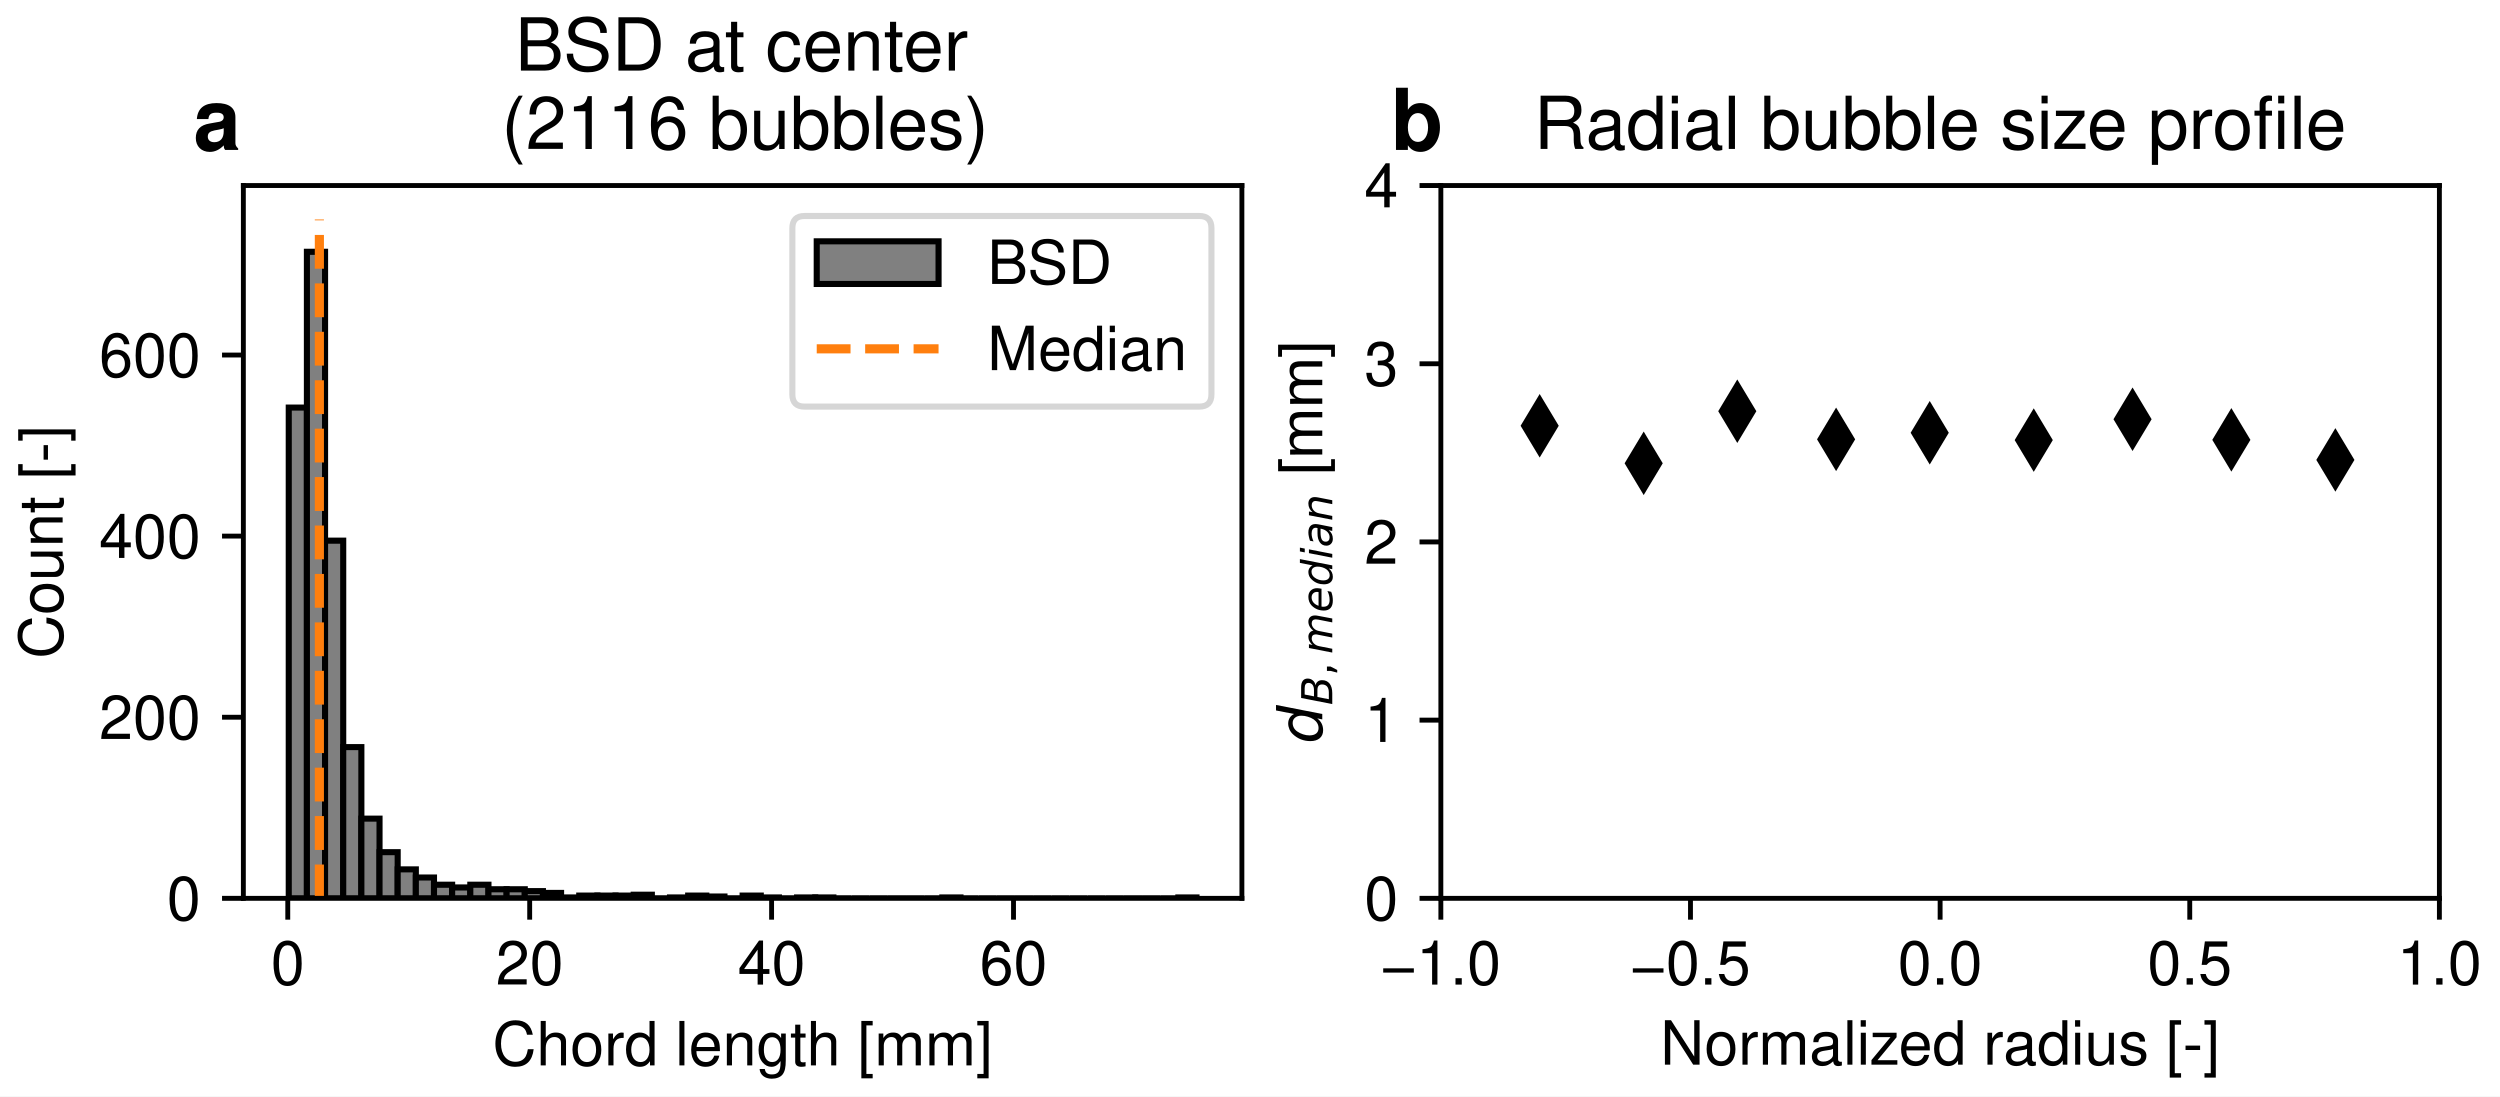
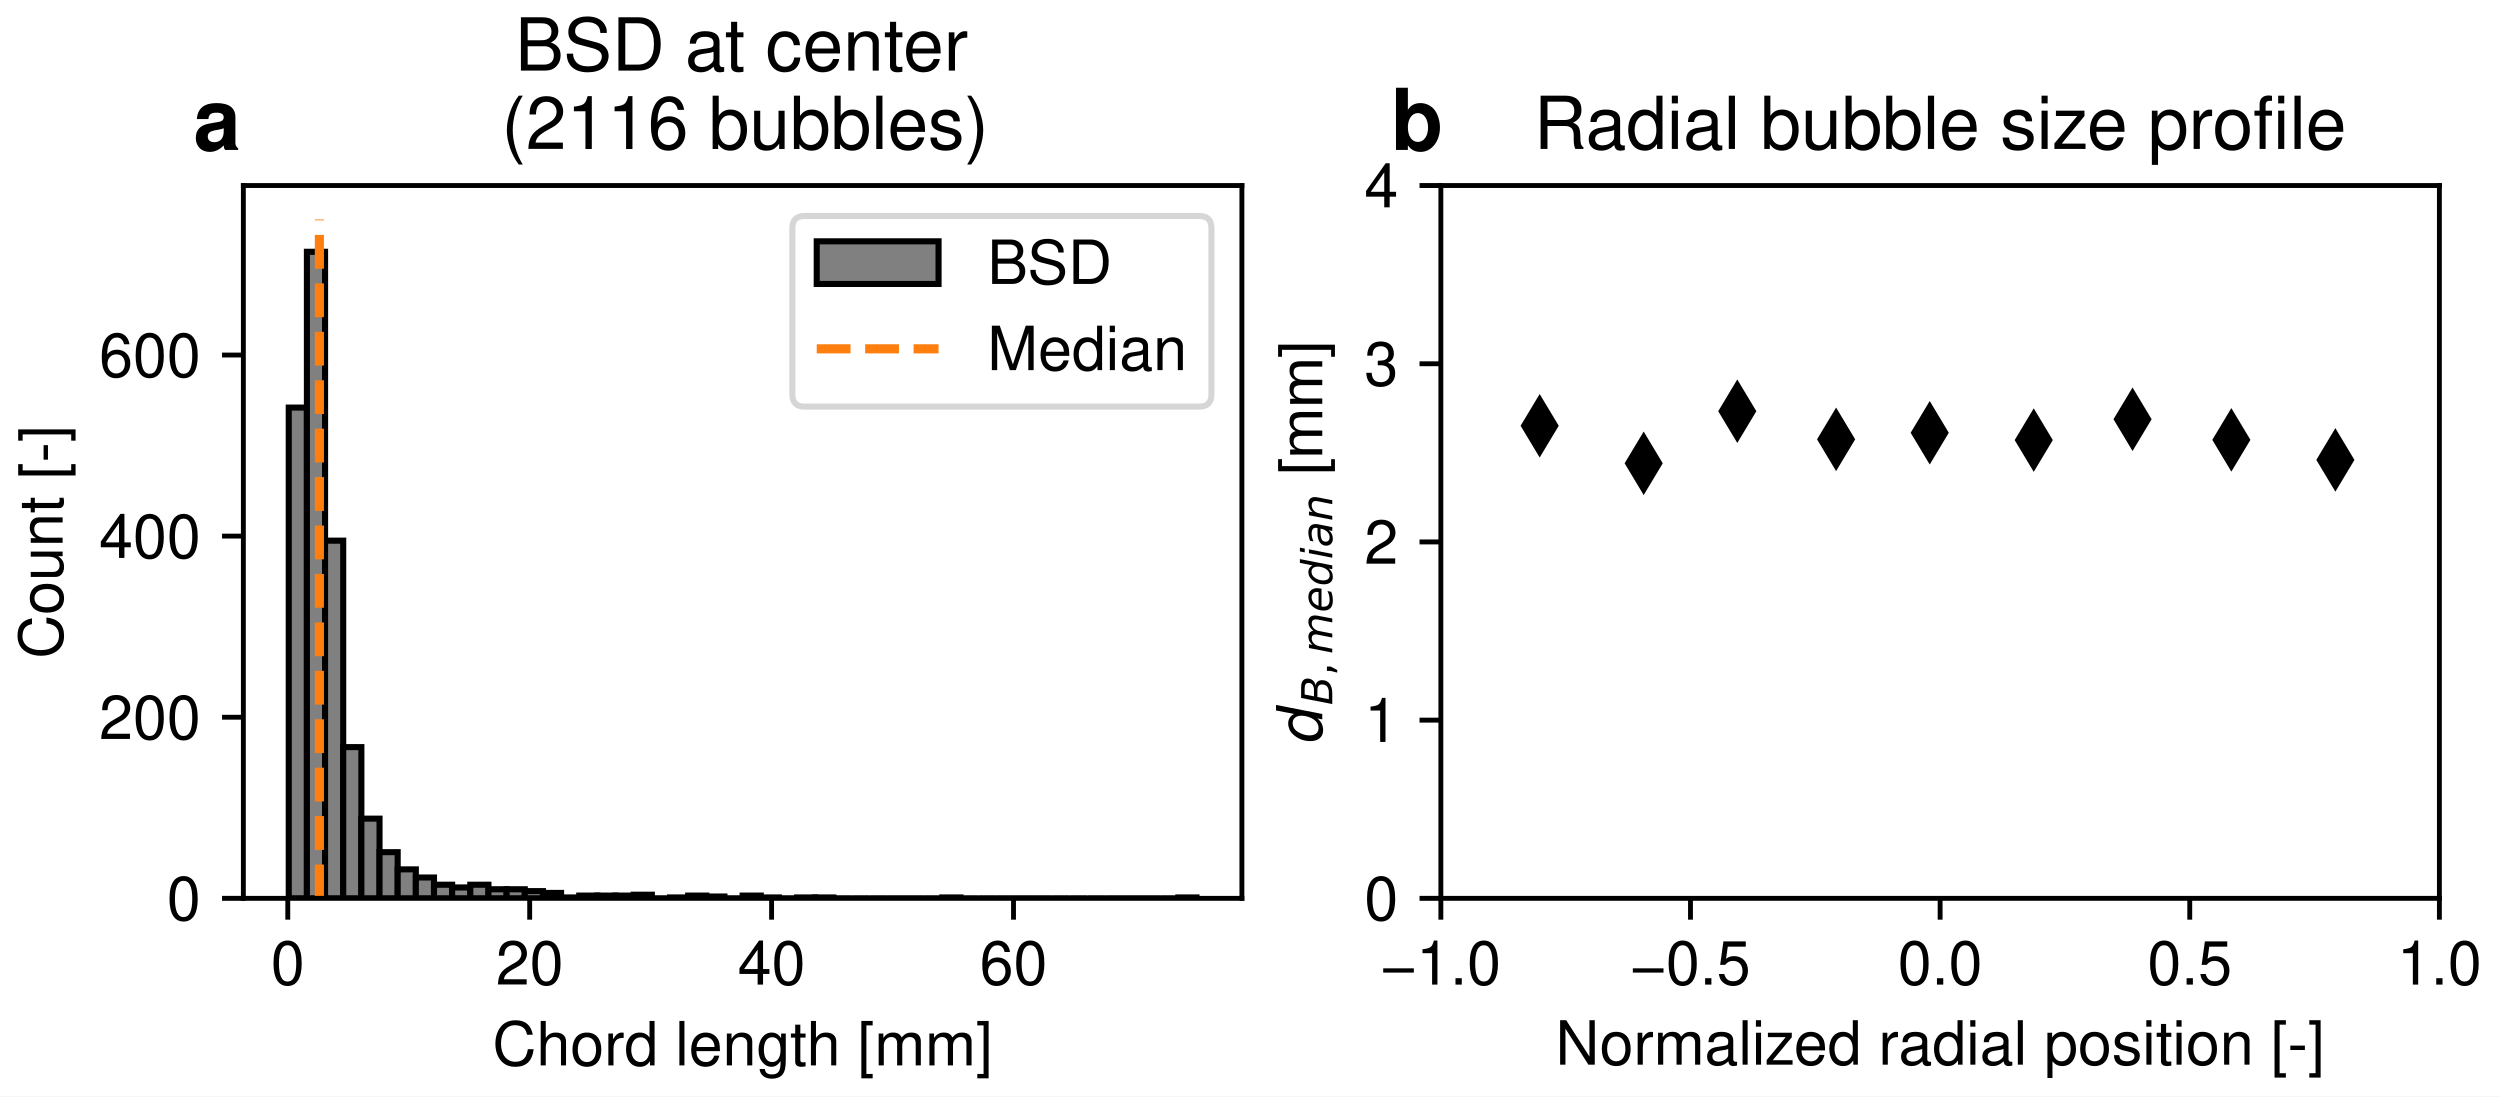
<svg xmlns="http://www.w3.org/2000/svg" xmlns:xlink="http://www.w3.org/1999/xlink" width="410.4pt" height="180pt" viewBox="0 0 410.4 180" version="1.1">
  <defs>
    <style type="text/css">*{stroke-linejoin: round; stroke-linecap: butt}</style>
  </defs>
  <g id="figure_1">
    <g id="patch_1">
      <path d="M 0 180  L 410.4 180  L 410.4 0  L 0 0  z " style="fill: #ffffff" />
    </g>
    <g id="axes_1">
      <g id="patch_2">
        <path d="M 39.95 147.47  L 203.869 147.47  L 203.869 30.457  L 39.95 30.457  z " style="fill: #ffffff" />
      </g>
      <g id="patch_3">
-         <path d="M 47.401 147.47  L 50.381 147.47  L 50.381 66.903  L 47.401 66.903  z " clip-path="url(#p2c3a8cc95c)" style="fill: #808080; stroke: #000000; stroke-linejoin: miter" />
+         <path d="M 47.401 147.47  L 50.381 147.47  L 50.381 66.903  L 47.401 66.903  z " clip-path="url(#p70babd5907)" style="fill: #808080; stroke: #000000; stroke-linejoin: miter" />
      </g>
      <g id="patch_4">
-         <path d="M 50.381 147.47  L 53.362 147.47  L 53.362 41.336  L 50.381 41.336  z " clip-path="url(#p2c3a8cc95c)" style="fill: #808080; stroke: #000000; stroke-linejoin: miter" />
+         <path d="M 50.381 147.47  L 53.362 147.47  L 53.362 41.336  L 50.381 41.336  z " clip-path="url(#p70babd5907)" style="fill: #808080; stroke: #000000; stroke-linejoin: miter" />
      </g>
      <g id="patch_5">
-         <path d="M 53.362 147.47  L 56.342 147.47  L 56.342 88.754  L 53.362 88.754  z " clip-path="url(#p2c3a8cc95c)" style="fill: #808080; stroke: #000000; stroke-linejoin: miter" />
+         <path d="M 53.362 147.47  L 56.342 147.47  L 56.342 88.754  L 53.362 88.754  z " clip-path="url(#p70babd5907)" style="fill: #808080; stroke: #000000; stroke-linejoin: miter" />
      </g>
      <g id="patch_6">
-         <path d="M 56.342 147.47  L 59.322 147.47  L 59.322 122.646  L 56.342 122.646  z " clip-path="url(#p2c3a8cc95c)" style="fill: #808080; stroke: #000000; stroke-linejoin: miter" />
+         <path d="M 56.342 147.47  L 59.322 147.47  L 59.322 122.646  L 56.342 122.646  z " clip-path="url(#p70babd5907)" style="fill: #808080; stroke: #000000; stroke-linejoin: miter" />
      </g>
      <g id="patch_7">
-         <path d="M 59.322 147.47  L 62.303 147.47  L 62.303 134.389  L 59.322 134.389  z " clip-path="url(#p2c3a8cc95c)" style="fill: #808080; stroke: #000000; stroke-linejoin: miter" />
+         <path d="M 59.322 147.47  L 62.303 147.47  L 62.303 134.389  L 59.322 134.389  z " clip-path="url(#p70babd5907)" style="fill: #808080; stroke: #000000; stroke-linejoin: miter" />
      </g>
      <g id="patch_8">
-         <path d="M 62.303 147.47  L 65.283 147.47  L 65.283 139.889  L 62.303 139.889  z " clip-path="url(#p2c3a8cc95c)" style="fill: #808080; stroke: #000000; stroke-linejoin: miter" />
+         <path d="M 62.303 147.47  L 65.283 147.47  L 65.283 139.889  L 62.303 139.889  z " clip-path="url(#p70babd5907)" style="fill: #808080; stroke: #000000; stroke-linejoin: miter" />
      </g>
      <g id="patch_9">
-         <path d="M 65.283 147.47  L 68.264 147.47  L 68.264 142.713  L 65.283 142.713  z " clip-path="url(#p2c3a8cc95c)" style="fill: #808080; stroke: #000000; stroke-linejoin: miter" />
+         <path d="M 65.283 147.47  L 68.264 147.47  L 68.264 142.713  L 65.283 142.713  z " clip-path="url(#p70babd5907)" style="fill: #808080; stroke: #000000; stroke-linejoin: miter" />
      </g>
      <g id="patch_10">
-         <path d="M 68.264 147.47  L 71.244 147.47  L 71.244 144.051  L 68.264 144.051  z " clip-path="url(#p2c3a8cc95c)" style="fill: #808080; stroke: #000000; stroke-linejoin: miter" />
+         <path d="M 68.264 147.47  L 71.244 147.47  L 71.244 144.051  L 68.264 144.051  z " clip-path="url(#p70babd5907)" style="fill: #808080; stroke: #000000; stroke-linejoin: miter" />
      </g>
      <g id="patch_11">
-         <path d="M 71.244 147.47  L 74.224 147.47  L 74.224 145.24  L 71.244 145.24  z " clip-path="url(#p2c3a8cc95c)" style="fill: #808080; stroke: #000000; stroke-linejoin: miter" />
+         <path d="M 71.244 147.47  L 74.224 147.47  L 74.224 145.24  L 71.244 145.24  z " clip-path="url(#p70babd5907)" style="fill: #808080; stroke: #000000; stroke-linejoin: miter" />
      </g>
      <g id="patch_12">
-         <path d="M 74.224 147.47  L 77.205 147.47  L 77.205 145.686  L 74.224 145.686  z " clip-path="url(#p2c3a8cc95c)" style="fill: #808080; stroke: #000000; stroke-linejoin: miter" />
+         <path d="M 74.224 147.47  L 77.205 147.47  L 77.205 145.686  L 74.224 145.686  z " clip-path="url(#p70babd5907)" style="fill: #808080; stroke: #000000; stroke-linejoin: miter" />
      </g>
      <g id="patch_13">
-         <path d="M 77.205 147.47  L 80.185 147.47  L 80.185 145.24  L 77.205 145.24  z " clip-path="url(#p2c3a8cc95c)" style="fill: #808080; stroke: #000000; stroke-linejoin: miter" />
+         <path d="M 77.205 147.47  L 80.185 147.47  L 80.185 145.24  L 77.205 145.24  z " clip-path="url(#p70babd5907)" style="fill: #808080; stroke: #000000; stroke-linejoin: miter" />
      </g>
      <g id="patch_14">
-         <path d="M 80.185 147.47  L 83.165 147.47  L 83.165 145.984  L 80.185 145.984  z " clip-path="url(#p2c3a8cc95c)" style="fill: #808080; stroke: #000000; stroke-linejoin: miter" />
+         <path d="M 80.185 147.47  L 83.165 147.47  L 83.165 145.984  L 80.185 145.984  z " clip-path="url(#p70babd5907)" style="fill: #808080; stroke: #000000; stroke-linejoin: miter" />
      </g>
      <g id="patch_15">
-         <path d="M 83.165 147.47  L 86.146 147.47  L 86.146 145.984  L 83.165 145.984  z " clip-path="url(#p2c3a8cc95c)" style="fill: #808080; stroke: #000000; stroke-linejoin: miter" />
+         <path d="M 83.165 147.47  L 86.146 147.47  L 86.146 145.984  L 83.165 145.984  z " clip-path="url(#p70babd5907)" style="fill: #808080; stroke: #000000; stroke-linejoin: miter" />
      </g>
      <g id="patch_16">
-         <path d="M 86.146 147.47  L 89.126 147.47  L 89.126 146.281  L 86.146 146.281  z " clip-path="url(#p2c3a8cc95c)" style="fill: #808080; stroke: #000000; stroke-linejoin: miter" />
+         <path d="M 86.146 147.47  L 89.126 147.47  L 89.126 146.281  L 86.146 146.281  z " clip-path="url(#p70babd5907)" style="fill: #808080; stroke: #000000; stroke-linejoin: miter" />
      </g>
      <g id="patch_17">
-         <path d="M 89.126 147.47  L 92.106 147.47  L 92.106 146.578  L 89.126 146.578  z " clip-path="url(#p2c3a8cc95c)" style="fill: #808080; stroke: #000000; stroke-linejoin: miter" />
+         <path d="M 89.126 147.47  L 92.106 147.47  L 92.106 146.578  L 89.126 146.578  z " clip-path="url(#p70babd5907)" style="fill: #808080; stroke: #000000; stroke-linejoin: miter" />
      </g>
      <g id="patch_18">
-         <path d="M 92.106 147.47  L 95.087 147.47  L 95.087 147.321  L 92.106 147.321  z " clip-path="url(#p2c3a8cc95c)" style="fill: #808080; stroke: #000000; stroke-linejoin: miter" />
+         <path d="M 92.106 147.47  L 95.087 147.47  L 95.087 147.321  L 92.106 147.321  z " clip-path="url(#p70babd5907)" style="fill: #808080; stroke: #000000; stroke-linejoin: miter" />
      </g>
      <g id="patch_19">
-         <path d="M 95.087 147.47  L 98.067 147.47  L 98.067 147.024  L 95.087 147.024  z " clip-path="url(#p2c3a8cc95c)" style="fill: #808080; stroke: #000000; stroke-linejoin: miter" />
+         <path d="M 95.087 147.47  L 98.067 147.47  L 98.067 147.024  L 95.087 147.024  z " clip-path="url(#p70babd5907)" style="fill: #808080; stroke: #000000; stroke-linejoin: miter" />
      </g>
      <g id="patch_20">
-         <path d="M 98.067 147.47  L 101.047 147.47  L 101.047 147.024  L 98.067 147.024  z " clip-path="url(#p2c3a8cc95c)" style="fill: #808080; stroke: #000000; stroke-linejoin: miter" />
+         <path d="M 98.067 147.47  L 101.047 147.47  L 101.047 147.024  L 98.067 147.024  z " clip-path="url(#p70babd5907)" style="fill: #808080; stroke: #000000; stroke-linejoin: miter" />
      </g>
      <g id="patch_21">
-         <path d="M 101.047 147.47  L 104.028 147.47  L 104.028 147.024  L 101.047 147.024  z " clip-path="url(#p2c3a8cc95c)" style="fill: #808080; stroke: #000000; stroke-linejoin: miter" />
+         <path d="M 101.047 147.47  L 104.028 147.47  L 104.028 147.024  L 101.047 147.024  z " clip-path="url(#p70babd5907)" style="fill: #808080; stroke: #000000; stroke-linejoin: miter" />
      </g>
      <g id="patch_22">
-         <path d="M 104.028 147.47  L 107.008 147.47  L 107.008 146.875  L 104.028 146.875  z " clip-path="url(#p2c3a8cc95c)" style="fill: #808080; stroke: #000000; stroke-linejoin: miter" />
+         <path d="M 104.028 147.47  L 107.008 147.47  L 107.008 146.875  L 104.028 146.875  z " clip-path="url(#p70babd5907)" style="fill: #808080; stroke: #000000; stroke-linejoin: miter" />
      </g>
      <g id="patch_23">
-         <path d="M 107.008 147.47  L 109.988 147.47  L 109.988 147.47  L 107.008 147.47  z " clip-path="url(#p2c3a8cc95c)" style="fill: #808080; stroke: #000000; stroke-linejoin: miter" />
+         <path d="M 107.008 147.47  L 109.988 147.47  L 109.988 147.47  L 107.008 147.47  z " clip-path="url(#p70babd5907)" style="fill: #808080; stroke: #000000; stroke-linejoin: miter" />
      </g>
      <g id="patch_24">
-         <path d="M 109.988 147.47  L 112.969 147.47  L 112.969 147.321  L 109.988 147.321  z " clip-path="url(#p2c3a8cc95c)" style="fill: #808080; stroke: #000000; stroke-linejoin: miter" />
+         <path d="M 109.988 147.47  L 112.969 147.47  L 112.969 147.321  L 109.988 147.321  z " clip-path="url(#p70babd5907)" style="fill: #808080; stroke: #000000; stroke-linejoin: miter" />
      </g>
      <g id="patch_25">
-         <path d="M 112.969 147.47  L 115.949 147.47  L 115.949 147.024  L 112.969 147.024  z " clip-path="url(#p2c3a8cc95c)" style="fill: #808080; stroke: #000000; stroke-linejoin: miter" />
+         <path d="M 112.969 147.47  L 115.949 147.47  L 115.949 147.024  L 112.969 147.024  z " clip-path="url(#p70babd5907)" style="fill: #808080; stroke: #000000; stroke-linejoin: miter" />
      </g>
      <g id="patch_26">
-         <path d="M 115.949 147.47  L 118.929 147.47  L 118.929 147.173  L 115.949 147.173  z " clip-path="url(#p2c3a8cc95c)" style="fill: #808080; stroke: #000000; stroke-linejoin: miter" />
+         <path d="M 115.949 147.47  L 118.929 147.47  L 118.929 147.173  L 115.949 147.173  z " clip-path="url(#p70babd5907)" style="fill: #808080; stroke: #000000; stroke-linejoin: miter" />
      </g>
      <g id="patch_27">
-         <path d="M 118.929 147.47  L 121.91 147.47  L 121.91 147.47  L 118.929 147.47  z " clip-path="url(#p2c3a8cc95c)" style="fill: #808080; stroke: #000000; stroke-linejoin: miter" />
+         <path d="M 118.929 147.47  L 121.91 147.47  L 121.91 147.47  L 118.929 147.47  z " clip-path="url(#p70babd5907)" style="fill: #808080; stroke: #000000; stroke-linejoin: miter" />
      </g>
      <g id="patch_28">
-         <path d="M 121.91 147.47  L 124.89 147.47  L 124.89 147.024  L 121.91 147.024  z " clip-path="url(#p2c3a8cc95c)" style="fill: #808080; stroke: #000000; stroke-linejoin: miter" />
+         <path d="M 121.91 147.47  L 124.89 147.47  L 124.89 147.024  L 121.91 147.024  z " clip-path="url(#p70babd5907)" style="fill: #808080; stroke: #000000; stroke-linejoin: miter" />
      </g>
      <g id="patch_29">
-         <path d="M 124.89 147.47  L 127.87 147.47  L 127.87 147.321  L 124.89 147.321  z " clip-path="url(#p2c3a8cc95c)" style="fill: #808080; stroke: #000000; stroke-linejoin: miter" />
+         <path d="M 124.89 147.47  L 127.87 147.47  L 127.87 147.321  L 124.89 147.321  z " clip-path="url(#p70babd5907)" style="fill: #808080; stroke: #000000; stroke-linejoin: miter" />
      </g>
      <g id="patch_30">
-         <path d="M 127.87 147.47  L 130.851 147.47  L 130.851 147.47  L 127.87 147.47  z " clip-path="url(#p2c3a8cc95c)" style="fill: #808080; stroke: #000000; stroke-linejoin: miter" />
+         <path d="M 127.87 147.47  L 130.851 147.47  L 130.851 147.47  L 127.87 147.47  z " clip-path="url(#p70babd5907)" style="fill: #808080; stroke: #000000; stroke-linejoin: miter" />
      </g>
      <g id="patch_31">
-         <path d="M 130.851 147.47  L 133.831 147.47  L 133.831 147.321  L 130.851 147.321  z " clip-path="url(#p2c3a8cc95c)" style="fill: #808080; stroke: #000000; stroke-linejoin: miter" />
+         <path d="M 130.851 147.47  L 133.831 147.47  L 133.831 147.321  L 130.851 147.321  z " clip-path="url(#p70babd5907)" style="fill: #808080; stroke: #000000; stroke-linejoin: miter" />
      </g>
      <g id="patch_32">
-         <path d="M 133.831 147.47  L 136.811 147.47  L 136.811 147.321  L 133.831 147.321  z " clip-path="url(#p2c3a8cc95c)" style="fill: #808080; stroke: #000000; stroke-linejoin: miter" />
+         <path d="M 133.831 147.47  L 136.811 147.47  L 136.811 147.321  L 133.831 147.321  z " clip-path="url(#p70babd5907)" style="fill: #808080; stroke: #000000; stroke-linejoin: miter" />
      </g>
      <g id="patch_33">
-         <path d="M 136.811 147.47  L 139.792 147.47  L 139.792 147.47  L 136.811 147.47  z " clip-path="url(#p2c3a8cc95c)" style="fill: #808080; stroke: #000000; stroke-linejoin: miter" />
+         <path d="M 136.811 147.47  L 139.792 147.47  L 139.792 147.47  L 136.811 147.47  z " clip-path="url(#p70babd5907)" style="fill: #808080; stroke: #000000; stroke-linejoin: miter" />
      </g>
      <g id="patch_34">
-         <path d="M 139.792 147.47  L 142.772 147.47  L 142.772 147.47  L 139.792 147.47  z " clip-path="url(#p2c3a8cc95c)" style="fill: #808080; stroke: #000000; stroke-linejoin: miter" />
+         <path d="M 139.792 147.47  L 142.772 147.47  L 142.772 147.47  L 139.792 147.47  z " clip-path="url(#p70babd5907)" style="fill: #808080; stroke: #000000; stroke-linejoin: miter" />
      </g>
      <g id="patch_35">
-         <path d="M 142.772 147.47  L 145.753 147.47  L 145.753 147.47  L 142.772 147.47  z " clip-path="url(#p2c3a8cc95c)" style="fill: #808080; stroke: #000000; stroke-linejoin: miter" />
+         <path d="M 142.772 147.47  L 145.753 147.47  L 145.753 147.47  L 142.772 147.47  z " clip-path="url(#p70babd5907)" style="fill: #808080; stroke: #000000; stroke-linejoin: miter" />
      </g>
      <g id="patch_36">
-         <path d="M 145.753 147.47  L 148.733 147.47  L 148.733 147.47  L 145.753 147.47  z " clip-path="url(#p2c3a8cc95c)" style="fill: #808080; stroke: #000000; stroke-linejoin: miter" />
+         <path d="M 145.753 147.47  L 148.733 147.47  L 148.733 147.47  L 145.753 147.47  z " clip-path="url(#p70babd5907)" style="fill: #808080; stroke: #000000; stroke-linejoin: miter" />
      </g>
      <g id="patch_37">
-         <path d="M 148.733 147.47  L 151.713 147.47  L 151.713 147.47  L 148.733 147.47  z " clip-path="url(#p2c3a8cc95c)" style="fill: #808080; stroke: #000000; stroke-linejoin: miter" />
+         <path d="M 148.733 147.47  L 151.713 147.47  L 151.713 147.47  L 148.733 147.47  z " clip-path="url(#p70babd5907)" style="fill: #808080; stroke: #000000; stroke-linejoin: miter" />
      </g>
      <g id="patch_38">
-         <path d="M 151.713 147.47  L 154.694 147.47  L 154.694 147.47  L 151.713 147.47  z " clip-path="url(#p2c3a8cc95c)" style="fill: #808080; stroke: #000000; stroke-linejoin: miter" />
+         <path d="M 151.713 147.47  L 154.694 147.47  L 154.694 147.47  L 151.713 147.47  z " clip-path="url(#p70babd5907)" style="fill: #808080; stroke: #000000; stroke-linejoin: miter" />
      </g>
      <g id="patch_39">
-         <path d="M 154.694 147.47  L 157.674 147.47  L 157.674 147.321  L 154.694 147.321  z " clip-path="url(#p2c3a8cc95c)" style="fill: #808080; stroke: #000000; stroke-linejoin: miter" />
+         <path d="M 154.694 147.47  L 157.674 147.47  L 157.674 147.321  L 154.694 147.321  z " clip-path="url(#p70babd5907)" style="fill: #808080; stroke: #000000; stroke-linejoin: miter" />
      </g>
      <g id="patch_40">
-         <path d="M 157.674 147.47  L 160.654 147.47  L 160.654 147.47  L 157.674 147.47  z " clip-path="url(#p2c3a8cc95c)" style="fill: #808080; stroke: #000000; stroke-linejoin: miter" />
+         <path d="M 157.674 147.47  L 160.654 147.47  L 160.654 147.47  L 157.674 147.47  z " clip-path="url(#p70babd5907)" style="fill: #808080; stroke: #000000; stroke-linejoin: miter" />
      </g>
      <g id="patch_41">
-         <path d="M 160.654 147.47  L 163.635 147.47  L 163.635 147.47  L 160.654 147.47  z " clip-path="url(#p2c3a8cc95c)" style="fill: #808080; stroke: #000000; stroke-linejoin: miter" />
+         <path d="M 160.654 147.47  L 163.635 147.47  L 163.635 147.47  L 160.654 147.47  z " clip-path="url(#p70babd5907)" style="fill: #808080; stroke: #000000; stroke-linejoin: miter" />
      </g>
      <g id="patch_42">
-         <path d="M 163.635 147.47  L 166.615 147.47  L 166.615 147.47  L 163.635 147.47  z " clip-path="url(#p2c3a8cc95c)" style="fill: #808080; stroke: #000000; stroke-linejoin: miter" />
+         <path d="M 163.635 147.47  L 166.615 147.47  L 166.615 147.47  L 163.635 147.47  z " clip-path="url(#p70babd5907)" style="fill: #808080; stroke: #000000; stroke-linejoin: miter" />
      </g>
      <g id="patch_43">
-         <path d="M 166.615 147.47  L 169.595 147.47  L 169.595 147.47  L 166.615 147.47  z " clip-path="url(#p2c3a8cc95c)" style="fill: #808080; stroke: #000000; stroke-linejoin: miter" />
+         <path d="M 166.615 147.47  L 169.595 147.47  L 169.595 147.47  L 166.615 147.47  z " clip-path="url(#p70babd5907)" style="fill: #808080; stroke: #000000; stroke-linejoin: miter" />
      </g>
      <g id="patch_44">
-         <path d="M 169.595 147.47  L 172.576 147.47  L 172.576 147.47  L 169.595 147.47  z " clip-path="url(#p2c3a8cc95c)" style="fill: #808080; stroke: #000000; stroke-linejoin: miter" />
+         <path d="M 169.595 147.47  L 172.576 147.47  L 172.576 147.47  L 169.595 147.47  z " clip-path="url(#p70babd5907)" style="fill: #808080; stroke: #000000; stroke-linejoin: miter" />
      </g>
      <g id="patch_45">
-         <path d="M 172.576 147.47  L 175.556 147.47  L 175.556 147.47  L 172.576 147.47  z " clip-path="url(#p2c3a8cc95c)" style="fill: #808080; stroke: #000000; stroke-linejoin: miter" />
+         <path d="M 172.576 147.47  L 175.556 147.47  L 175.556 147.47  L 172.576 147.47  z " clip-path="url(#p70babd5907)" style="fill: #808080; stroke: #000000; stroke-linejoin: miter" />
      </g>
      <g id="patch_46">
-         <path d="M 175.556 147.47  L 178.536 147.47  L 178.536 147.47  L 175.556 147.47  z " clip-path="url(#p2c3a8cc95c)" style="fill: #808080; stroke: #000000; stroke-linejoin: miter" />
+         <path d="M 175.556 147.47  L 178.536 147.47  L 178.536 147.47  L 175.556 147.47  z " clip-path="url(#p70babd5907)" style="fill: #808080; stroke: #000000; stroke-linejoin: miter" />
      </g>
      <g id="patch_47">
-         <path d="M 178.536 147.47  L 181.517 147.47  L 181.517 147.47  L 178.536 147.47  z " clip-path="url(#p2c3a8cc95c)" style="fill: #808080; stroke: #000000; stroke-linejoin: miter" />
+         <path d="M 178.536 147.47  L 181.517 147.47  L 181.517 147.47  L 178.536 147.47  z " clip-path="url(#p70babd5907)" style="fill: #808080; stroke: #000000; stroke-linejoin: miter" />
      </g>
      <g id="patch_48">
-         <path d="M 181.517 147.47  L 184.497 147.47  L 184.497 147.47  L 181.517 147.47  z " clip-path="url(#p2c3a8cc95c)" style="fill: #808080; stroke: #000000; stroke-linejoin: miter" />
+         <path d="M 181.517 147.47  L 184.497 147.47  L 184.497 147.47  L 181.517 147.47  z " clip-path="url(#p70babd5907)" style="fill: #808080; stroke: #000000; stroke-linejoin: miter" />
      </g>
      <g id="patch_49">
-         <path d="M 184.497 147.47  L 187.477 147.47  L 187.477 147.47  L 184.497 147.47  z " clip-path="url(#p2c3a8cc95c)" style="fill: #808080; stroke: #000000; stroke-linejoin: miter" />
+         <path d="M 184.497 147.47  L 187.477 147.47  L 187.477 147.47  L 184.497 147.47  z " clip-path="url(#p70babd5907)" style="fill: #808080; stroke: #000000; stroke-linejoin: miter" />
      </g>
      <g id="patch_50">
-         <path d="M 187.477 147.47  L 190.458 147.47  L 190.458 147.47  L 187.477 147.47  z " clip-path="url(#p2c3a8cc95c)" style="fill: #808080; stroke: #000000; stroke-linejoin: miter" />
+         <path d="M 187.477 147.47  L 190.458 147.47  L 190.458 147.47  L 187.477 147.47  z " clip-path="url(#p70babd5907)" style="fill: #808080; stroke: #000000; stroke-linejoin: miter" />
      </g>
      <g id="patch_51">
-         <path d="M 190.458 147.47  L 193.438 147.47  L 193.438 147.47  L 190.458 147.47  z " clip-path="url(#p2c3a8cc95c)" style="fill: #808080; stroke: #000000; stroke-linejoin: miter" />
+         <path d="M 190.458 147.47  L 193.438 147.47  L 193.438 147.47  L 190.458 147.47  z " clip-path="url(#p70babd5907)" style="fill: #808080; stroke: #000000; stroke-linejoin: miter" />
      </g>
      <g id="patch_52">
-         <path d="M 193.438 147.47  L 196.418 147.47  L 196.418 147.321  L 193.438 147.321  z " clip-path="url(#p2c3a8cc95c)" style="fill: #808080; stroke: #000000; stroke-linejoin: miter" />
+         <path d="M 193.438 147.47  L 196.418 147.47  L 196.418 147.321  L 193.438 147.321  z " clip-path="url(#p70babd5907)" style="fill: #808080; stroke: #000000; stroke-linejoin: miter" />
      </g>
      <g id="matplotlib.axis_1">
        <g id="xtick_1">
          <g id="line2d_1">
            <defs>
-               <path id="m1dc6f350eb" d="M 0 0  L 0 3.5  " style="stroke: #000000; stroke-width: 0.8" />
+               <path id="m8ba388635e" d="M 0 0  L 0 3.5  " style="stroke: #000000; stroke-width: 0.8" />
            </defs>
            <g>
-               <use xlink:href="#m1dc6f350eb" x="47.24" y="147.47" style="stroke: #000000; stroke-width: 0.8" />
+               <use xlink:href="#m8ba388635e" x="47.24" y="147.47" style="stroke: #000000; stroke-width: 0.8" />
            </g>
          </g>
          <g id="text_1">
            <text style="font-size: 10px; font-family: 'helvetica', 'arial', 'DejaVu Sans', 'Bitstream Vera Sans', 'Computer Modern Sans Serif', 'Lucida Grande', 'Verdana', 'Geneva', 'Lucid', 'Arial', 'Helvetica', 'Avant Garde', sans-serif; text-anchor: middle" x="47.24" y="161.628" transform="rotate(-0 47.24007 161.6279)">0</text>
          </g>
        </g>
        <g id="xtick_2">
          <g id="line2d_2">
            <g>
-               <use xlink:href="#m1dc6f350eb" x="86.953" y="147.47" style="stroke: #000000; stroke-width: 0.8" />
+               <use xlink:href="#m8ba388635e" x="86.953" y="147.47" style="stroke: #000000; stroke-width: 0.8" />
            </g>
          </g>
          <g id="text_2">
            <text style="font-size: 10px; font-family: 'helvetica', 'arial', 'DejaVu Sans', 'Bitstream Vera Sans', 'Computer Modern Sans Serif', 'Lucida Grande', 'Verdana', 'Geneva', 'Lucid', 'Arial', 'Helvetica', 'Avant Garde', sans-serif; text-anchor: middle" x="86.953" y="161.628" transform="rotate(-0 86.95266 161.6279)">20</text>
          </g>
        </g>
        <g id="xtick_3">
          <g id="line2d_3">
            <g>
-               <use xlink:href="#m1dc6f350eb" x="126.665" y="147.47" style="stroke: #000000; stroke-width: 0.8" />
+               <use xlink:href="#m8ba388635e" x="126.665" y="147.47" style="stroke: #000000; stroke-width: 0.8" />
            </g>
          </g>
          <g id="text_3">
            <text style="font-size: 10px; font-family: 'helvetica', 'arial', 'DejaVu Sans', 'Bitstream Vera Sans', 'Computer Modern Sans Serif', 'Lucida Grande', 'Verdana', 'Geneva', 'Lucid', 'Arial', 'Helvetica', 'Avant Garde', sans-serif; text-anchor: middle" x="126.665" y="161.628" transform="rotate(-0 126.6652 161.6279)">40</text>
          </g>
        </g>
        <g id="xtick_4">
          <g id="line2d_4">
            <g>
-               <use xlink:href="#m1dc6f350eb" x="166.378" y="147.47" style="stroke: #000000; stroke-width: 0.8" />
+               <use xlink:href="#m8ba388635e" x="166.378" y="147.47" style="stroke: #000000; stroke-width: 0.8" />
            </g>
          </g>
          <g id="text_4">
            <text style="font-size: 10px; font-family: 'helvetica', 'arial', 'DejaVu Sans', 'Bitstream Vera Sans', 'Computer Modern Sans Serif', 'Lucida Grande', 'Verdana', 'Geneva', 'Lucid', 'Arial', 'Helvetica', 'Avant Garde', sans-serif; text-anchor: middle" x="166.378" y="161.628" transform="rotate(-0 166.3778 161.6279)">60</text>
          </g>
        </g>
        <g id="text_5">
          <text style="font-size: 10px; font-family: 'helvetica', 'arial', 'DejaVu Sans', 'Bitstream Vera Sans', 'Computer Modern Sans Serif', 'Lucida Grande', 'Verdana', 'Geneva', 'Lucid', 'Arial', 'Helvetica', 'Avant Garde', sans-serif; text-anchor: middle" x="121.91" y="174.895" transform="rotate(-0 121.9098 174.8951)">Chord length [mm]</text>
        </g>
      </g>
      <g id="matplotlib.axis_2">
        <g id="ytick_1">
          <g id="line2d_5">
            <defs>
-               <path id="m06cadfd174" d="M 0 0  L -3.5 0  " style="stroke: #000000; stroke-width: 0.8" />
+               <path id="mdcb66e96ba" d="M 0 0  L -3.5 0  " style="stroke: #000000; stroke-width: 0.8" />
            </defs>
            <g>
-               <use xlink:href="#m06cadfd174" x="39.95" y="147.47" style="stroke: #000000; stroke-width: 0.8" />
+               <use xlink:href="#mdcb66e96ba" x="39.95" y="147.47" style="stroke: #000000; stroke-width: 0.8" />
            </g>
          </g>
          <g id="text_6">
            <text style="font-size: 10px; font-family: 'helvetica', 'arial', 'DejaVu Sans', 'Bitstream Vera Sans', 'Computer Modern Sans Serif', 'Lucida Grande', 'Verdana', 'Geneva', 'Lucid', 'Arial', 'Helvetica', 'Avant Garde', sans-serif; text-anchor: end" x="32.95" y="151.049" transform="rotate(-0 32.95024 151.049)">0</text>
          </g>
        </g>
        <g id="ytick_2">
          <g id="line2d_6">
            <g>
-               <use xlink:href="#m06cadfd174" x="39.95" y="117.741" style="stroke: #000000; stroke-width: 0.8" />
+               <use xlink:href="#mdcb66e96ba" x="39.95" y="117.741" style="stroke: #000000; stroke-width: 0.8" />
            </g>
          </g>
          <g id="text_7">
            <text style="font-size: 10px; font-family: 'helvetica', 'arial', 'DejaVu Sans', 'Bitstream Vera Sans', 'Computer Modern Sans Serif', 'Lucida Grande', 'Verdana', 'Geneva', 'Lucid', 'Arial', 'Helvetica', 'Avant Garde', sans-serif; text-anchor: end" x="32.95" y="121.32" transform="rotate(-0 32.95024 121.3196)">200</text>
          </g>
        </g>
        <g id="ytick_3">
          <g id="line2d_7">
            <g>
-               <use xlink:href="#m06cadfd174" x="39.95" y="88.011" style="stroke: #000000; stroke-width: 0.8" />
+               <use xlink:href="#mdcb66e96ba" x="39.95" y="88.011" style="stroke: #000000; stroke-width: 0.8" />
            </g>
          </g>
          <g id="text_8">
            <text style="font-size: 10px; font-family: 'helvetica', 'arial', 'DejaVu Sans', 'Bitstream Vera Sans', 'Computer Modern Sans Serif', 'Lucida Grande', 'Verdana', 'Geneva', 'Lucid', 'Arial', 'Helvetica', 'Avant Garde', sans-serif; text-anchor: end" x="32.95" y="91.59" transform="rotate(-0 32.95024 91.59017)">400</text>
          </g>
        </g>
        <g id="ytick_4">
          <g id="line2d_8">
            <g>
-               <use xlink:href="#m06cadfd174" x="39.95" y="58.282" style="stroke: #000000; stroke-width: 0.8" />
+               <use xlink:href="#mdcb66e96ba" x="39.95" y="58.282" style="stroke: #000000; stroke-width: 0.8" />
            </g>
          </g>
          <g id="text_9">
            <text style="font-size: 10px; font-family: 'helvetica', 'arial', 'DejaVu Sans', 'Bitstream Vera Sans', 'Computer Modern Sans Serif', 'Lucida Grande', 'Verdana', 'Geneva', 'Lucid', 'Arial', 'Helvetica', 'Avant Garde', sans-serif; text-anchor: end" x="32.95" y="61.861" transform="rotate(-0 32.95024 61.86076)">600</text>
          </g>
        </g>
        <g id="text_10">
          <text style="font-size: 10px; font-family: 'helvetica', 'arial', 'DejaVu Sans', 'Bitstream Vera Sans', 'Computer Modern Sans Serif', 'Lucida Grande', 'Verdana', 'Geneva', 'Lucid', 'Arial', 'Helvetica', 'Avant Garde', sans-serif; text-anchor: middle" x="10.28" y="88.964" transform="rotate(-90 10.27993 88.96372)">Count [-]</text>
        </g>
      </g>
      <g id="line2d_9">
-         <path d="M 52.428 147.47  L 52.428 36.029  " clip-path="url(#p2c3a8cc95c)" style="fill: none; stroke-dasharray: 5.55,2.4; stroke-dashoffset: 0; stroke: #ff7f0e; stroke-width: 1.5" />
+         <path d="M 52.428 147.47  L 52.428 36.029  " clip-path="url(#p70babd5907)" style="fill: none; stroke-dasharray: 5.55,2.4; stroke-dashoffset: 0; stroke: #ff7f0e; stroke-width: 1.5" />
      </g>
      <g id="patch_53">
        <path d="M 39.95 147.47  L 39.95 30.457  " style="fill: none; stroke: #000000; stroke-width: 0.8; stroke-linejoin: miter; stroke-linecap: square" />
      </g>
      <g id="patch_54">
        <path d="M 203.869 147.47  L 203.869 30.457  " style="fill: none; stroke: #000000; stroke-width: 0.8; stroke-linejoin: miter; stroke-linecap: square" />
      </g>
      <g id="patch_55">
        <path d="M 39.95 147.47  L 203.869 147.47  " style="fill: none; stroke: #000000; stroke-width: 0.8; stroke-linejoin: miter; stroke-linecap: square" />
      </g>
      <g id="patch_56">
        <path d="M 39.95 30.457  L 203.869 30.457  " style="fill: none; stroke: #000000; stroke-width: 0.8; stroke-linejoin: miter; stroke-linecap: square" />
      </g>
      <g id="text_11">
        <text style="font-weight: 700; font-size: 14px; font-family: 'helvetica', 'arial', 'DejaVu Sans', 'Bitstream Vera Sans', 'Computer Modern Sans Serif', 'Lucida Grande', 'Verdana', 'Geneva', 'Lucid', 'Arial', 'Helvetica', 'Avant Garde', sans-serif; text-anchor: start" x="31.754" y="24.607" transform="rotate(-0 31.75429 24.60673)">a</text>
      </g>
      <g id="text_12">
        <text style="font-size: 12px; font-family: 'helvetica', 'arial', 'DejaVu Sans', 'Bitstream Vera Sans', 'Computer Modern Sans Serif', 'Lucida Grande', 'Verdana', 'Geneva', 'Lucid', 'Arial', 'Helvetica', 'Avant Garde', sans-serif" transform="translate(84.5607 11.58962)">BSD at center</text>
        <text style="font-size: 12px; font-family: 'helvetica', 'arial', 'DejaVu Sans', 'Bitstream Vera Sans', 'Computer Modern Sans Serif', 'Lucida Grande', 'Verdana', 'Geneva', 'Lucid', 'Arial', 'Helvetica', 'Avant Garde', sans-serif" transform="translate(82.32758 24.45736)">(2116 bubbles)</text>
      </g>
      <g id="legend_1">
        <g id="patch_57">
          <path d="M 132.074 66.748  L 196.869 66.748  Q 198.869 66.748 198.869 64.748  L 198.869 37.457  Q 198.869 35.457 196.869 35.457  L 132.074 35.457  Q 130.074 35.457 130.074 37.457  L 130.074 64.748  Q 130.074 66.748 132.074 66.748  z " style="fill: #ffffff; opacity: 0.8; stroke: #cccccc; stroke-linejoin: miter" />
        </g>
        <g id="patch_58">
          <path d="M 134.074 46.615  L 154.074 46.615  L 154.074 39.615  L 134.074 39.615  z " style="fill: #808080; stroke: #000000; stroke-linejoin: miter" />
        </g>
        <g id="text_13">
          <text style="font-size: 10px; font-family: 'helvetica', 'arial', 'DejaVu Sans', 'Bitstream Vera Sans', 'Computer Modern Sans Serif', 'Lucida Grande', 'Verdana', 'Geneva', 'Lucid', 'Arial', 'Helvetica', 'Avant Garde', sans-serif; text-anchor: start" x="162.074" y="46.615" transform="rotate(-0 162.074 46.61518)">BSD</text>
        </g>
        <g id="line2d_10">
          <path d="M 134.074 57.26  L 144.074 57.26  L 154.074 57.26  " style="fill: none; stroke-dasharray: 5.55,2.4; stroke-dashoffset: 0; stroke: #ff7f0e; stroke-width: 1.5" />
        </g>
        <g id="text_14">
          <text style="font-size: 10px; font-family: 'helvetica', 'arial', 'DejaVu Sans', 'Bitstream Vera Sans', 'Computer Modern Sans Serif', 'Lucida Grande', 'Verdana', 'Geneva', 'Lucid', 'Arial', 'Helvetica', 'Avant Garde', sans-serif; text-anchor: start" x="162.074" y="60.76" transform="rotate(-0 162.074 60.76049)">Median</text>
        </g>
      </g>
    </g>
    <g id="axes_2">
      <g id="patch_59">
        <path d="M 236.531 147.47  L 400.45 147.47  L 400.45 30.457  L 236.531 30.457  z " style="fill: #ffffff" />
      </g>
      <g id="matplotlib.axis_3">
        <g id="xtick_5">
          <g id="line2d_11">
            <g>
-               <use xlink:href="#m1dc6f350eb" x="236.531" y="147.47" style="stroke: #000000; stroke-width: 0.8" />
+               <use xlink:href="#m8ba388635e" x="236.531" y="147.47" style="stroke: #000000; stroke-width: 0.8" />
            </g>
          </g>
          <g id="text_15">
            <text style="font-size: 10px; font-family: 'helvetica', 'arial', 'DejaVu Sans', 'Bitstream Vera Sans', 'Computer Modern Sans Serif', 'Lucida Grande', 'Verdana', 'Geneva', 'Lucid', 'Arial', 'Helvetica', 'Avant Garde', sans-serif; text-anchor: middle" x="236.531" y="161.628" transform="rotate(-0 236.5307 161.6279)">−1.0</text>
          </g>
        </g>
        <g id="xtick_6">
          <g id="line2d_12">
            <g>
-               <use xlink:href="#m1dc6f350eb" x="277.51" y="147.47" style="stroke: #000000; stroke-width: 0.8" />
+               <use xlink:href="#m8ba388635e" x="277.51" y="147.47" style="stroke: #000000; stroke-width: 0.8" />
            </g>
          </g>
          <g id="text_16">
            <text style="font-size: 10px; font-family: 'helvetica', 'arial', 'DejaVu Sans', 'Bitstream Vera Sans', 'Computer Modern Sans Serif', 'Lucida Grande', 'Verdana', 'Geneva', 'Lucid', 'Arial', 'Helvetica', 'Avant Garde', sans-serif; text-anchor: middle" x="277.51" y="161.628" transform="rotate(-0 277.5105 161.6279)">−0.5</text>
          </g>
        </g>
        <g id="xtick_7">
          <g id="line2d_13">
            <g>
-               <use xlink:href="#m1dc6f350eb" x="318.49" y="147.47" style="stroke: #000000; stroke-width: 0.8" />
+               <use xlink:href="#m8ba388635e" x="318.49" y="147.47" style="stroke: #000000; stroke-width: 0.8" />
            </g>
          </g>
          <g id="text_17">
            <text style="font-size: 10px; font-family: 'helvetica', 'arial', 'DejaVu Sans', 'Bitstream Vera Sans', 'Computer Modern Sans Serif', 'Lucida Grande', 'Verdana', 'Geneva', 'Lucid', 'Arial', 'Helvetica', 'Avant Garde', sans-serif; text-anchor: middle" x="318.49" y="161.628" transform="rotate(-0 318.4902 161.6279)">0.0</text>
          </g>
        </g>
        <g id="xtick_8">
          <g id="line2d_14">
            <g>
-               <use xlink:href="#m1dc6f350eb" x="359.47" y="147.47" style="stroke: #000000; stroke-width: 0.8" />
+               <use xlink:href="#m8ba388635e" x="359.47" y="147.47" style="stroke: #000000; stroke-width: 0.8" />
            </g>
          </g>
          <g id="text_18">
            <text style="font-size: 10px; font-family: 'helvetica', 'arial', 'DejaVu Sans', 'Bitstream Vera Sans', 'Computer Modern Sans Serif', 'Lucida Grande', 'Verdana', 'Geneva', 'Lucid', 'Arial', 'Helvetica', 'Avant Garde', sans-serif; text-anchor: middle" x="359.47" y="161.628" transform="rotate(-0 359.47 161.6279)">0.5</text>
          </g>
        </g>
        <g id="xtick_9">
          <g id="line2d_15">
            <g>
-               <use xlink:href="#m1dc6f350eb" x="400.45" y="147.47" style="stroke: #000000; stroke-width: 0.8" />
+               <use xlink:href="#m8ba388635e" x="400.45" y="147.47" style="stroke: #000000; stroke-width: 0.8" />
            </g>
          </g>
          <g id="text_19">
            <text style="font-size: 10px; font-family: 'helvetica', 'arial', 'DejaVu Sans', 'Bitstream Vera Sans', 'Computer Modern Sans Serif', 'Lucida Grande', 'Verdana', 'Geneva', 'Lucid', 'Arial', 'Helvetica', 'Avant Garde', sans-serif; text-anchor: middle" x="400.45" y="161.628" transform="rotate(-0 400.4498 161.6279)">1.0</text>
          </g>
        </g>
        <g id="text_20">
-           <text style="font-size: 10px; font-family: 'helvetica', 'arial', 'DejaVu Sans', 'Bitstream Vera Sans', 'Computer Modern Sans Serif', 'Lucida Grande', 'Verdana', 'Geneva', 'Lucid', 'Arial', 'Helvetica', 'Avant Garde', sans-serif; text-anchor: middle" x="318.49" y="174.773" transform="rotate(-0 318.4902 174.7732)">Normalized radius [-]</text>
+           <text style="font-size: 10px; font-family: 'helvetica', 'arial', 'DejaVu Sans', 'Bitstream Vera Sans', 'Computer Modern Sans Serif', 'Lucida Grande', 'Verdana', 'Geneva', 'Lucid', 'Arial', 'Helvetica', 'Avant Garde', sans-serif; text-anchor: middle" x="318.49" y="174.773" transform="rotate(-0 318.4902 174.7732)">Normalized radial position [-]</text>
        </g>
      </g>
      <g id="matplotlib.axis_4">
        <g id="ytick_5">
          <g id="line2d_16">
            <g>
-               <use xlink:href="#m06cadfd174" x="236.531" y="147.47" style="stroke: #000000; stroke-width: 0.8" />
+               <use xlink:href="#mdcb66e96ba" x="236.531" y="147.47" style="stroke: #000000; stroke-width: 0.8" />
            </g>
          </g>
          <g id="text_21">
            <text style="font-size: 10px; font-family: 'helvetica', 'arial', 'DejaVu Sans', 'Bitstream Vera Sans', 'Computer Modern Sans Serif', 'Lucida Grande', 'Verdana', 'Geneva', 'Lucid', 'Arial', 'Helvetica', 'Avant Garde', sans-serif; text-anchor: end" x="229.531" y="151.049" transform="rotate(-0 229.5307 151.049)">0</text>
          </g>
        </g>
        <g id="ytick_6">
          <g id="line2d_17">
            <g>
-               <use xlink:href="#m06cadfd174" x="236.531" y="118.217" style="stroke: #000000; stroke-width: 0.8" />
+               <use xlink:href="#mdcb66e96ba" x="236.531" y="118.217" style="stroke: #000000; stroke-width: 0.8" />
            </g>
          </g>
          <g id="text_22">
            <text style="font-size: 10px; font-family: 'helvetica', 'arial', 'DejaVu Sans', 'Bitstream Vera Sans', 'Computer Modern Sans Serif', 'Lucida Grande', 'Verdana', 'Geneva', 'Lucid', 'Arial', 'Helvetica', 'Avant Garde', sans-serif; text-anchor: end" x="229.531" y="121.796" transform="rotate(-0 229.5307 121.7958)">1</text>
          </g>
        </g>
        <g id="ytick_7">
          <g id="line2d_18">
            <g>
-               <use xlink:href="#m06cadfd174" x="236.531" y="88.964" style="stroke: #000000; stroke-width: 0.8" />
+               <use xlink:href="#mdcb66e96ba" x="236.531" y="88.964" style="stroke: #000000; stroke-width: 0.8" />
            </g>
          </g>
          <g id="text_23">
            <text style="font-size: 10px; font-family: 'helvetica', 'arial', 'DejaVu Sans', 'Bitstream Vera Sans', 'Computer Modern Sans Serif', 'Lucida Grande', 'Verdana', 'Geneva', 'Lucid', 'Arial', 'Helvetica', 'Avant Garde', sans-serif; text-anchor: end" x="229.531" y="92.543" transform="rotate(-0 229.5307 92.54263)">2</text>
          </g>
        </g>
        <g id="ytick_8">
          <g id="line2d_19">
            <g>
-               <use xlink:href="#m06cadfd174" x="236.531" y="59.711" style="stroke: #000000; stroke-width: 0.8" />
+               <use xlink:href="#mdcb66e96ba" x="236.531" y="59.711" style="stroke: #000000; stroke-width: 0.8" />
            </g>
          </g>
          <g id="text_24">
            <text style="font-size: 10px; font-family: 'helvetica', 'arial', 'DejaVu Sans', 'Bitstream Vera Sans', 'Computer Modern Sans Serif', 'Lucida Grande', 'Verdana', 'Geneva', 'Lucid', 'Arial', 'Helvetica', 'Avant Garde', sans-serif; text-anchor: end" x="229.531" y="63.289" transform="rotate(-0 229.5307 63.28945)">3</text>
          </g>
        </g>
        <g id="ytick_9">
          <g id="line2d_20">
            <g>
-               <use xlink:href="#m06cadfd174" x="236.531" y="30.457" style="stroke: #000000; stroke-width: 0.8" />
+               <use xlink:href="#mdcb66e96ba" x="236.531" y="30.457" style="stroke: #000000; stroke-width: 0.8" />
            </g>
          </g>
          <g id="text_25">
            <text style="font-size: 10px; font-family: 'helvetica', 'arial', 'DejaVu Sans', 'Bitstream Vera Sans', 'Computer Modern Sans Serif', 'Lucida Grande', 'Verdana', 'Geneva', 'Lucid', 'Arial', 'Helvetica', 'Avant Garde', sans-serif; text-anchor: end" x="229.531" y="34.036" transform="rotate(-0 229.5307 34.03627)">4</text>
          </g>
        </g>
        <g id="text_26">
          <g transform="translate(217.4698 122.1137) rotate(-90)">
            <text>
              <tspan x="0" y="-0.406" style="font-style: oblique; font-size: 10px; font-family: 'DejaVu Sans'">d</tspan>
              <tspan x="6.348" y="1.234" style="font-style: oblique; font-size: 7px; font-family: 'DejaVu Sans'">B</tspan>
              <tspan x="14.739" y="1.234" style="font-style: oblique; font-size: 7px; font-family: 'DejaVu Sans'">m</tspan>
              <tspan x="21.558" y="1.234" style="font-style: oblique; font-size: 7px; font-family: 'DejaVu Sans'">e</tspan>
              <tspan x="25.864" y="1.234" style="font-style: oblique; font-size: 7px; font-family: 'DejaVu Sans'">d</tspan>
              <tspan x="30.308" y="1.234" style="font-style: oblique; font-size: 7px; font-family: 'DejaVu Sans'">i</tspan>
              <tspan x="32.252" y="1.234" style="font-style: oblique; font-size: 7px; font-family: 'DejaVu Sans'">a</tspan>
              <tspan x="36.542" y="1.234" style="font-style: oblique; font-size: 7px; font-family: 'DejaVu Sans'">n</tspan>
              <tspan x="11.15" y="1.234" style="font-size: 7px; font-family: 'DejaVu Sans'">,</tspan>
              <tspan x="41.252" y="-0.406" style="font-size: 10px; font-family: 'Arial'"> </tspan>
              <tspan x="44.03" y="-0.406" style="font-size: 10px; font-family: 'Arial'">[</tspan>
              <tspan x="46.809" y="-0.406" style="font-size: 10px; font-family: 'Arial'">m</tspan>
              <tspan x="55.139" y="-0.406" style="font-size: 10px; font-family: 'Arial'">m</tspan>
              <tspan x="63.469" y="-0.406" style="font-size: 10px; font-family: 'Arial'">]</tspan>
            </text>
          </g>
        </g>
      </g>
      <g id="line2d_21">
        <defs>
-           <path id="m5944966066" d="M 0 4.243  L 2.546 0  L 0 -4.243  L -2.546 0  z " style="stroke: #000000; stroke-linejoin: miter" />
+           <path id="ma1d4c018a7" d="M 0 4.243  L 2.546 0  L 0 -4.243  L -2.546 0  z " style="stroke: #000000; stroke-linejoin: miter" />
        </defs>
-         <g clip-path="url(#pc5c151d02f)">
-           <use xlink:href="#m5944966066" x="383.375" y="75.498" style="stroke: #000000; stroke-linejoin: miter" />
-           <use xlink:href="#m5944966066" x="366.3" y="72.207" style="stroke: #000000; stroke-linejoin: miter" />
-           <use xlink:href="#m5944966066" x="350.079" y="68.822" style="stroke: #000000; stroke-linejoin: miter" />
-           <use xlink:href="#m5944966066" x="333.858" y="72.245" style="stroke: #000000; stroke-linejoin: miter" />
-           <use xlink:href="#m5944966066" x="316.783" y="71.042" style="stroke: #000000; stroke-linejoin: miter" />
-           <use xlink:href="#m5944966066" x="301.415" y="72.122" style="stroke: #000000; stroke-linejoin: miter" />
-           <use xlink:href="#m5944966066" x="285.194" y="67.504" style="stroke: #000000; stroke-linejoin: miter" />
-           <use xlink:href="#m5944966066" x="269.827" y="76.055" style="stroke: #000000; stroke-linejoin: miter" />
-           <use xlink:href="#m5944966066" x="252.752" y="69.895" style="stroke: #000000; stroke-linejoin: miter" />
+         <g clip-path="url(#p8decbe4db8)">
+           <use xlink:href="#ma1d4c018a7" x="383.375" y="75.498" style="stroke: #000000; stroke-linejoin: miter" />
+           <use xlink:href="#ma1d4c018a7" x="366.3" y="72.207" style="stroke: #000000; stroke-linejoin: miter" />
+           <use xlink:href="#ma1d4c018a7" x="350.079" y="68.822" style="stroke: #000000; stroke-linejoin: miter" />
+           <use xlink:href="#ma1d4c018a7" x="333.858" y="72.245" style="stroke: #000000; stroke-linejoin: miter" />
+           <use xlink:href="#ma1d4c018a7" x="316.783" y="71.042" style="stroke: #000000; stroke-linejoin: miter" />
+           <use xlink:href="#ma1d4c018a7" x="301.415" y="72.122" style="stroke: #000000; stroke-linejoin: miter" />
+           <use xlink:href="#ma1d4c018a7" x="285.194" y="67.504" style="stroke: #000000; stroke-linejoin: miter" />
+           <use xlink:href="#ma1d4c018a7" x="269.827" y="76.055" style="stroke: #000000; stroke-linejoin: miter" />
+           <use xlink:href="#ma1d4c018a7" x="252.752" y="69.895" style="stroke: #000000; stroke-linejoin: miter" />
        </g>
      </g>
      <g id="patch_60">
        <path d="M 236.531 147.47  L 236.531 30.457  " style="fill: none; stroke: #000000; stroke-width: 0.8; stroke-linejoin: miter; stroke-linecap: square" />
      </g>
      <g id="patch_61">
        <path d="M 400.45 147.47  L 400.45 30.457  " style="fill: none; stroke: #000000; stroke-width: 0.8; stroke-linejoin: miter; stroke-linecap: square" />
      </g>
      <g id="patch_62">
        <path d="M 236.531 147.47  L 400.45 147.47  " style="fill: none; stroke: #000000; stroke-width: 0.8; stroke-linejoin: miter; stroke-linecap: square" />
      </g>
      <g id="patch_63">
        <path d="M 236.531 30.457  L 400.45 30.457  " style="fill: none; stroke: #000000; stroke-width: 0.8; stroke-linejoin: miter; stroke-linecap: square" />
      </g>
      <g id="text_27">
        <text style="font-weight: 700; font-size: 14px; font-family: 'helvetica', 'arial', 'DejaVu Sans', 'Bitstream Vera Sans', 'Computer Modern Sans Serif', 'Lucida Grande', 'Verdana', 'Geneva', 'Lucid', 'Arial', 'Helvetica', 'Avant Garde', sans-serif; text-anchor: start" x="228.335" y="24.607" transform="rotate(-0 228.3348 24.60673)">b</text>
      </g>
      <g id="text_28">
        <text style="font-size: 12px; font-family: 'helvetica', 'arial', 'DejaVu Sans', 'Bitstream Vera Sans', 'Computer Modern Sans Serif', 'Lucida Grande', 'Verdana', 'Geneva', 'Lucid', 'Arial', 'Helvetica', 'Avant Garde', sans-serif; text-anchor: middle" x="318.49" y="24.457" transform="rotate(-0 318.4902 24.45736)">Radial bubble size profile</text>
      </g>
    </g>
  </g>
  <defs>
-     <clipPath id="p2c3a8cc95c">
+     <clipPath id="p70babd5907">
      <rect x="39.95" y="30.457" width="163.919" height="117.013" />
    </clipPath>
-     <clipPath id="pc5c151d02f">
+     <clipPath id="p8decbe4db8">
      <rect x="236.531" y="30.457" width="163.919" height="117.013" />
    </clipPath>
  </defs>
</svg>
